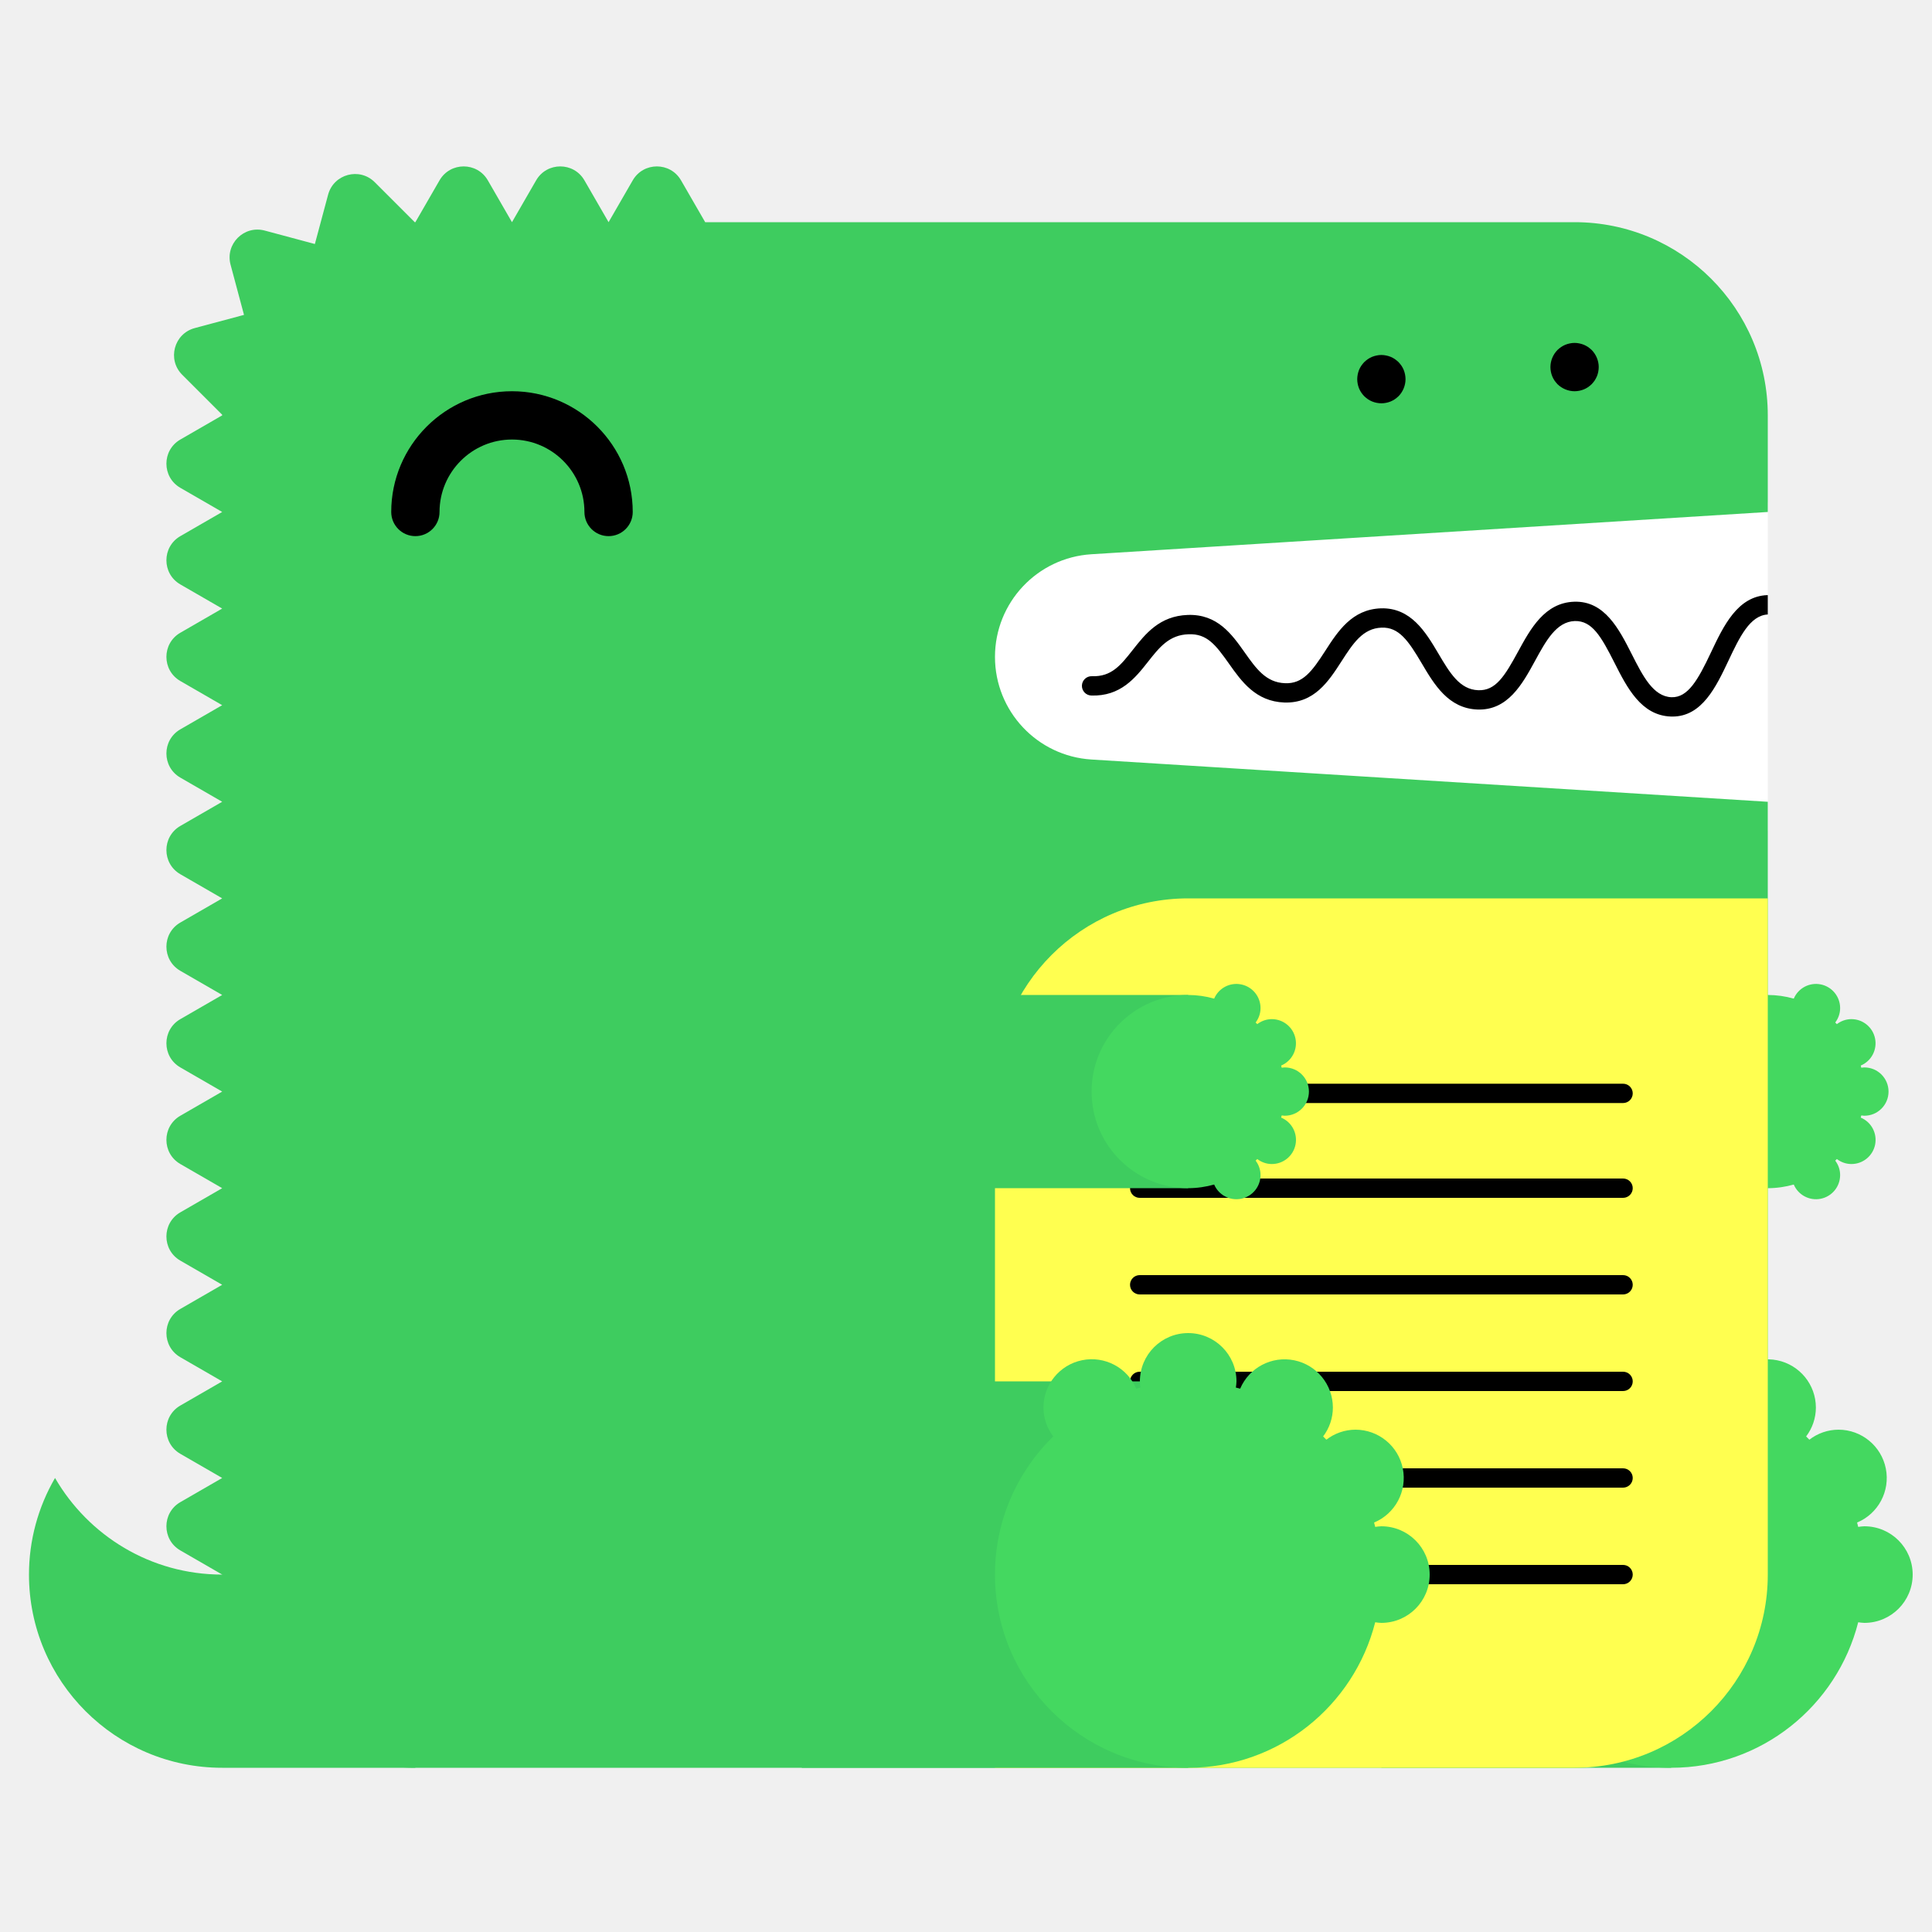
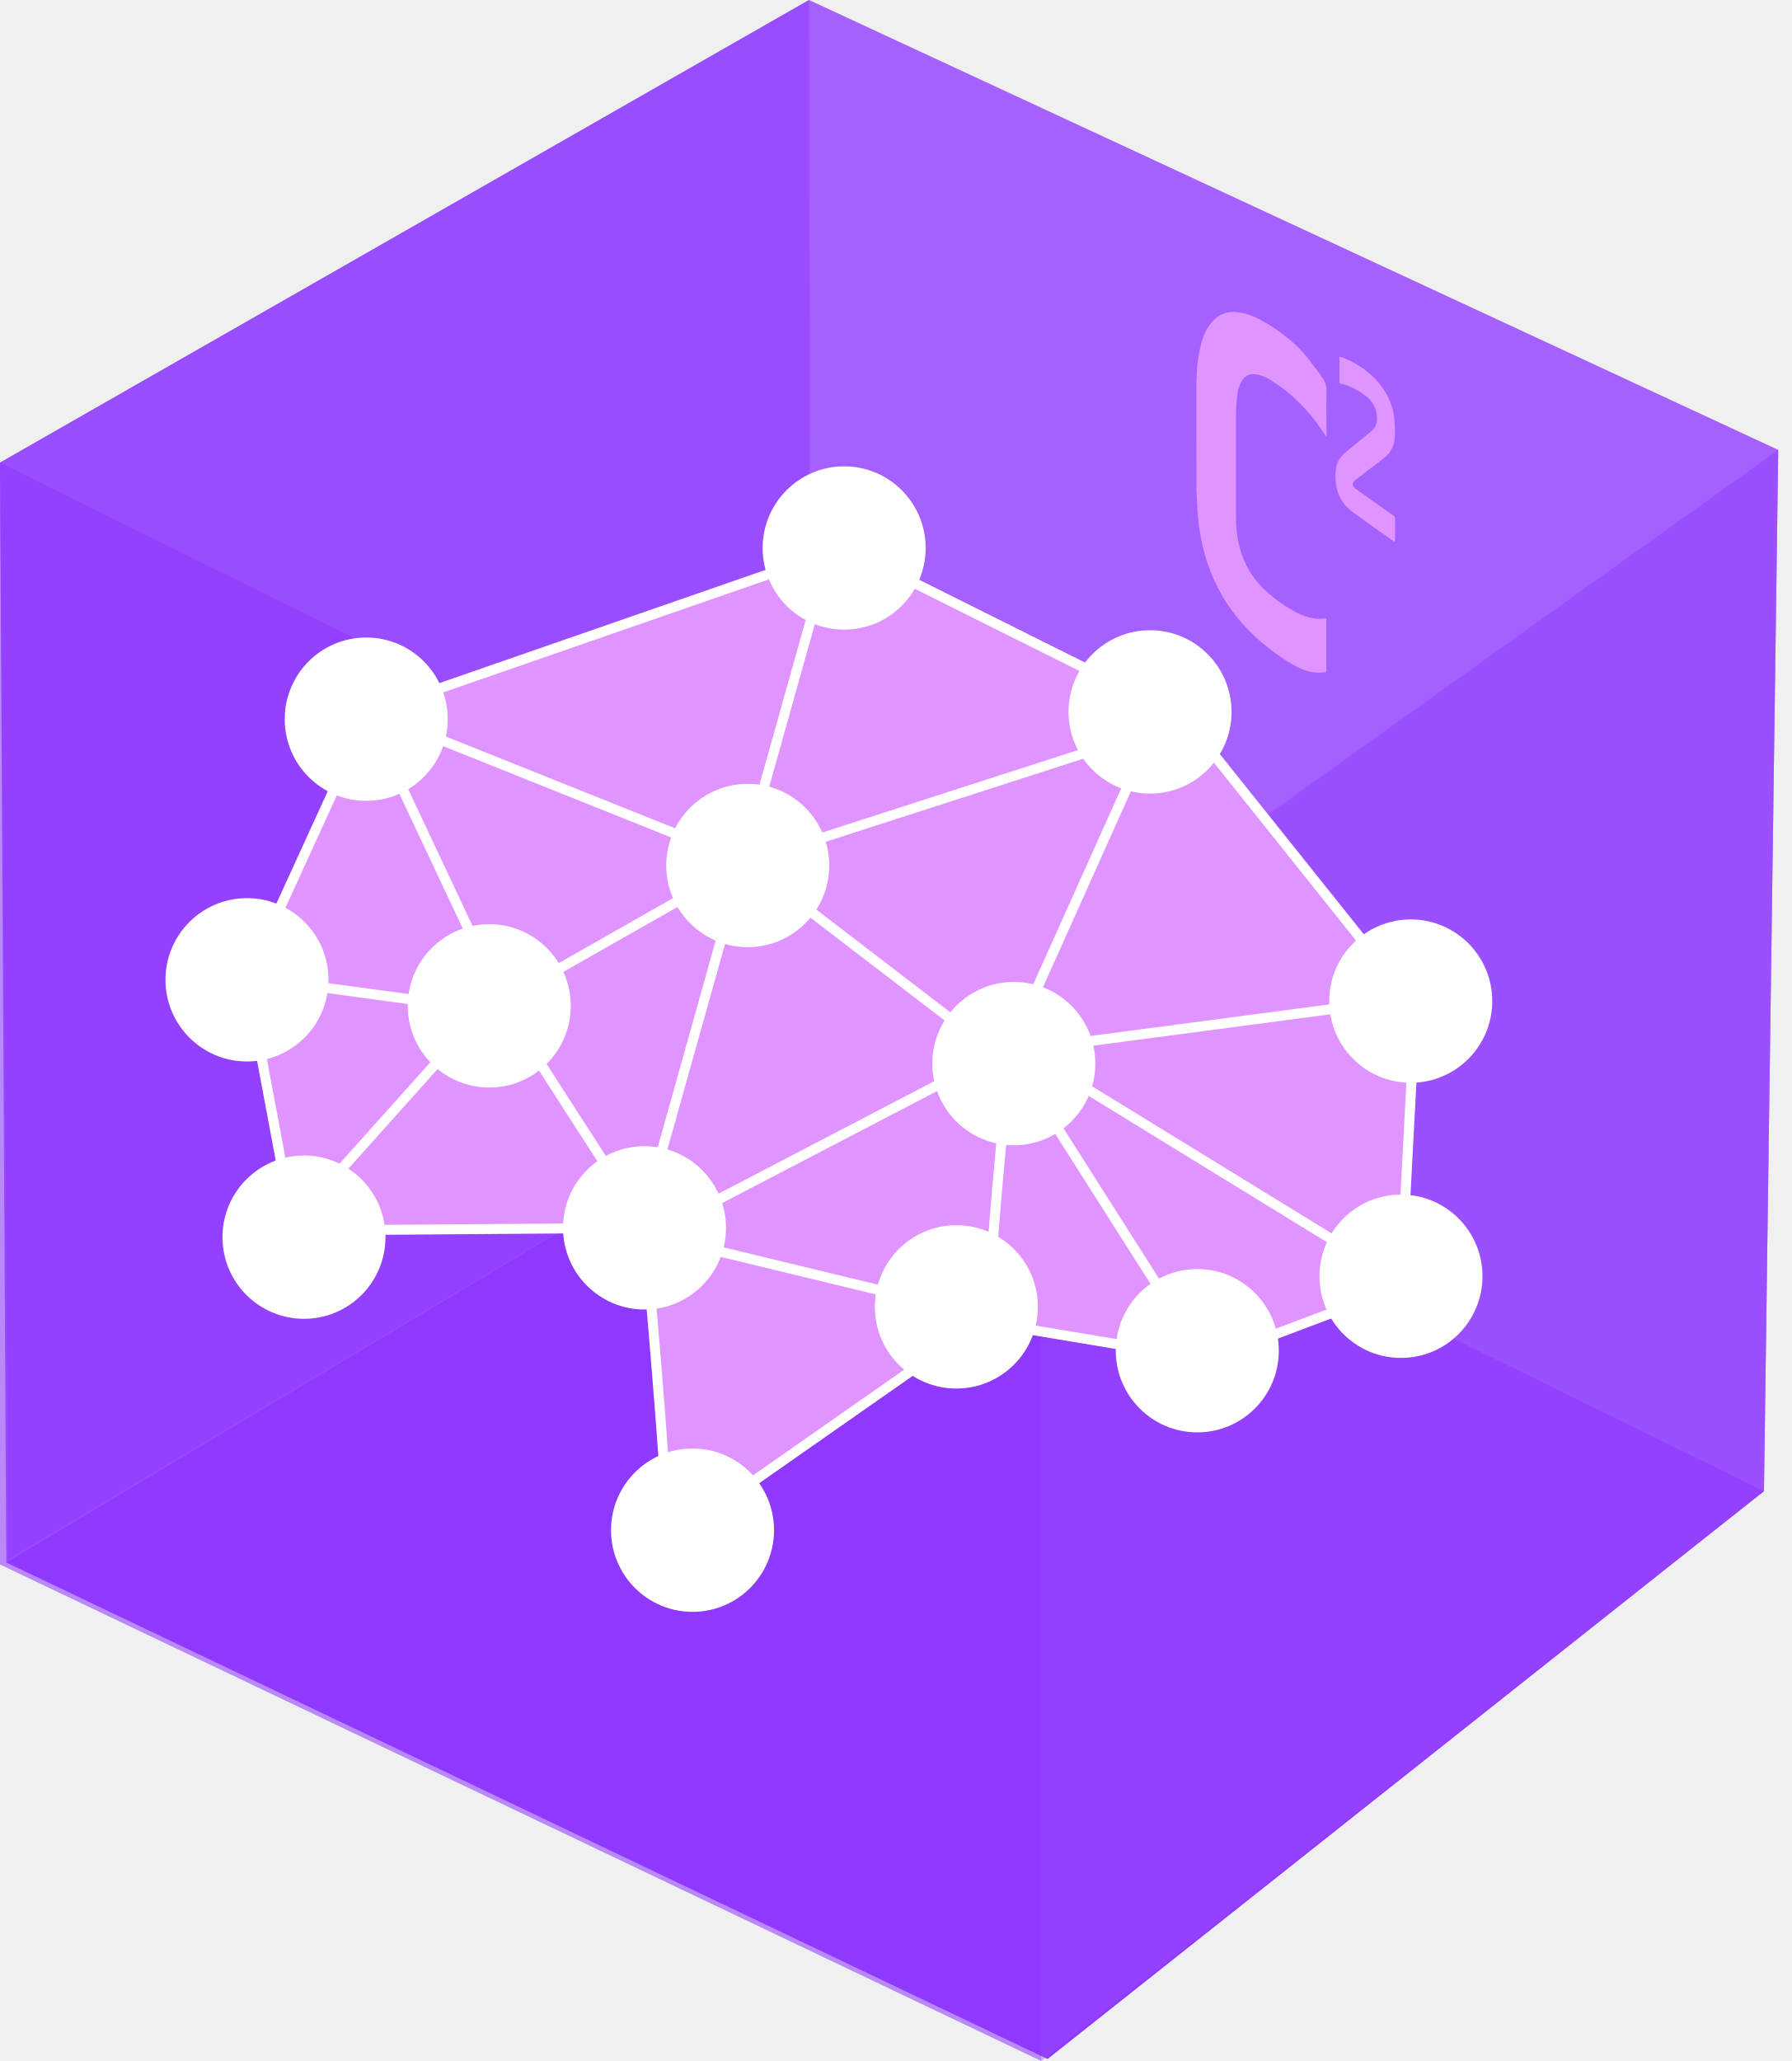
- <svg xmlns="http://www.w3.org/2000/svg" width="200" height="200" viewBox="0 0 200 200">
-   <g fill="none" fill-rule="evenodd">
-     <path fill="#FFF" d="M99 52h84v34H99z" />
-     <path d="M23 163c-7.398 0-13.843-4.027-17.303-10A19.886 19.886 0 0 0 3 163c0 11.046 8.954 20 20 20h20v-20H23z" fill="#3ECC5F" />
-     <path d="M112.98 57.376L183 53V43c0-11.046-8.954-20-20-20H73l-2.5-4.33c-1.112-1.925-3.889-1.925-5 0L63 23l-2.5-4.33c-1.111-1.925-3.889-1.925-5 0L53 23l-2.5-4.33c-1.111-1.925-3.889-1.925-5 0L43 23c-.022 0-.042.003-.065.003l-4.142-4.141c-1.57-1.571-4.252-.853-4.828 1.294l-1.369 5.104-5.192-1.392c-2.148-.575-4.111 1.389-3.535 3.536l1.39 5.193-5.102 1.367c-2.148.576-2.867 3.259-1.296 4.83l4.142 4.142c0 .021-.003.042-.003.064l-4.33 2.5c-1.925 1.111-1.925 3.889 0 5L23 53l-4.33 2.5c-1.925 1.111-1.925 3.889 0 5L23 63l-4.33 2.5c-1.925 1.111-1.925 3.889 0 5L23 73l-4.33 2.5c-1.925 1.111-1.925 3.889 0 5L23 83l-4.33 2.5c-1.925 1.111-1.925 3.889 0 5L23 93l-4.33 2.5c-1.925 1.111-1.925 3.889 0 5L23 103l-4.33 2.5c-1.925 1.111-1.925 3.889 0 5L23 113l-4.33 2.5c-1.925 1.111-1.925 3.889 0 5L23 123l-4.33 2.5c-1.925 1.111-1.925 3.889 0 5L23 133l-4.33 2.5c-1.925 1.111-1.925 3.889 0 5L23 143l-4.33 2.5c-1.925 1.111-1.925 3.889 0 5L23 153l-4.33 2.5c-1.925 1.111-1.925 3.889 0 5L23 163c0 11.046 8.954 20 20 20h120c11.046 0 20-8.954 20-20V83l-70.02-4.376A10.645 10.645 0 0 1 103 68c0-5.621 4.37-10.273 9.98-10.624" fill="#3ECC5F" />
-     <path fill="#3ECC5F" d="M143 183h30v-40h-30z" />
-     <path d="M193 158c-.219 0-.428.037-.639.064-.038-.15-.074-.301-.116-.451A5 5 0 0 0 190.32 148a4.96 4.96 0 0 0-3.016 1.036 26.531 26.531 0 0 0-.335-.336 4.955 4.955 0 0 0 1.011-2.987 5 5 0 0 0-9.599-1.959c-.148-.042-.297-.077-.445-.115.027-.211.064-.42.064-.639a5 5 0 0 0-5-5 5 5 0 0 0-5 5c0 .219.037.428.064.639-.148.038-.297.073-.445.115a4.998 4.998 0 0 0-9.599 1.959c0 1.125.384 2.151 1.011 2.987-3.717 3.632-6.031 8.693-6.031 14.3 0 11.046 8.954 20 20 20 9.339 0 17.16-6.41 19.361-15.064.211.027.42.064.639.064a5 5 0 0 0 5-5 5 5 0 0 0-5-5" fill="#44D860" />
-     <path fill="#3ECC5F" d="M153 123h30v-20h-30z" />
-     <path d="M193 115.5a2.5 2.5 0 1 0 0-5c-.109 0-.214.019-.319.032-.02-.075-.037-.15-.058-.225a2.501 2.501 0 0 0-.963-4.807c-.569 0-1.088.197-1.508.518a6.653 6.653 0 0 0-.168-.168c.314-.417.506-.931.506-1.494a2.5 2.5 0 0 0-4.8-.979A9.987 9.987 0 0 0 183 103c-5.522 0-10 4.478-10 10s4.478 10 10 10c.934 0 1.833-.138 2.69-.377a2.5 2.5 0 0 0 4.8-.979c0-.563-.192-1.077-.506-1.494.057-.055.113-.111.168-.168.42.321.939.518 1.508.518a2.5 2.5 0 0 0 .963-4.807c.021-.074.038-.15.058-.225.105.013.21.032.319.032" fill="#44D860" />
-     <path d="M63 55.5a2.5 2.5 0 0 1-2.5-2.5c0-4.136-3.364-7.5-7.5-7.5s-7.5 3.364-7.5 7.5a2.5 2.5 0 1 1-5 0c0-6.893 5.607-12.5 12.5-12.5S65.5 46.107 65.5 53a2.5 2.5 0 0 1-2.5 2.5" fill="#000" />
-     <path d="M103 183h60c11.046 0 20-8.954 20-20V93h-60c-11.046 0-20 8.954-20 20v70z" fill="#FFFF50" />
-     <path d="M168.02 124h-50.04a1 1 0 1 1 0-2h50.04a1 1 0 1 1 0 2m0 20h-50.04a1 1 0 1 1 0-2h50.04a1 1 0 1 1 0 2m0 20h-50.04a1 1 0 1 1 0-2h50.04a1 1 0 1 1 0 2m0-49.814h-50.04a1 1 0 1 1 0-2h50.04a1 1 0 1 1 0 2m0 19.814h-50.04a1 1 0 1 1 0-2h50.04a1 1 0 1 1 0 2m0 20h-50.04a1 1 0 1 1 0-2h50.04a1 1 0 1 1 0 2M183 61.611c-.012 0-.022-.006-.034-.005-3.09.105-4.552 3.196-5.842 5.923-1.346 2.85-2.387 4.703-4.093 4.647-1.889-.068-2.969-2.202-4.113-4.46-1.314-2.594-2.814-5.536-5.963-5.426-3.046.104-4.513 2.794-5.807 5.167-1.377 2.528-2.314 4.065-4.121 3.994-1.927-.07-2.951-1.805-4.136-3.813-1.321-2.236-2.848-4.75-5.936-4.664-2.994.103-4.465 2.385-5.763 4.4-1.373 2.13-2.335 3.428-4.165 3.351-1.973-.07-2.992-1.51-4.171-3.177-1.324-1.873-2.816-3.993-5.895-3.89-2.928.1-4.399 1.97-5.696 3.618-1.232 1.564-2.194 2.802-4.229 2.724a1 1 0 0 0-.072 2c3.017.101 4.545-1.8 5.872-3.487 1.177-1.496 2.193-2.787 4.193-2.855 1.926-.082 2.829 1.115 4.195 3.045 1.297 1.834 2.769 3.914 5.731 4.021 3.103.104 4.596-2.215 5.918-4.267 1.182-1.834 2.202-3.417 4.15-3.484 1.793-.067 2.769 1.35 4.145 3.681 1.297 2.197 2.766 4.686 5.787 4.796 3.125.108 4.634-2.62 5.949-5.035 1.139-2.088 2.214-4.06 4.119-4.126 1.793-.042 2.728 1.595 4.111 4.33 1.292 2.553 2.757 5.445 5.825 5.556l.169.003c3.064 0 4.518-3.075 5.805-5.794 1.139-2.41 2.217-4.68 4.067-4.773v-2z" fill="#000" />
-     <path fill="#3ECC5F" d="M83 183h40v-40H83z" />
-     <path d="M143 158c-.219 0-.428.037-.639.064-.038-.15-.074-.301-.116-.451A5 5 0 0 0 140.32 148a4.96 4.96 0 0 0-3.016 1.036 26.531 26.531 0 0 0-.335-.336 4.955 4.955 0 0 0 1.011-2.987 5 5 0 0 0-9.599-1.959c-.148-.042-.297-.077-.445-.115.027-.211.064-.42.064-.639a5 5 0 0 0-5-5 5 5 0 0 0-5 5c0 .219.037.428.064.639-.148.038-.297.073-.445.115a4.998 4.998 0 0 0-9.599 1.959c0 1.125.384 2.151 1.011 2.987-3.717 3.632-6.031 8.693-6.031 14.3 0 11.046 8.954 20 20 20 9.339 0 17.16-6.41 19.361-15.064.211.027.42.064.639.064a5 5 0 0 0 5-5 5 5 0 0 0-5-5" fill="#44D860" />
-     <path fill="#3ECC5F" d="M83 123h40v-20H83z" />
-     <path d="M133 115.5a2.5 2.5 0 1 0 0-5c-.109 0-.214.019-.319.032-.02-.075-.037-.15-.058-.225a2.501 2.501 0 0 0-.963-4.807c-.569 0-1.088.197-1.508.518a6.653 6.653 0 0 0-.168-.168c.314-.417.506-.931.506-1.494a2.5 2.5 0 0 0-4.8-.979A9.987 9.987 0 0 0 123 103c-5.522 0-10 4.478-10 10s4.478 10 10 10c.934 0 1.833-.138 2.69-.377a2.5 2.5 0 0 0 4.8-.979c0-.563-.192-1.077-.506-1.494.057-.055.113-.111.168-.168.42.321.939.518 1.508.518a2.5 2.5 0 0 0 .963-4.807c.021-.074.038-.15.058-.225.105.013.21.032.319.032" fill="#44D860" />
-     <path d="M143 41.75c-.16 0-.33-.02-.49-.05a2.52 2.52 0 0 1-.47-.14c-.15-.06-.29-.14-.431-.23-.13-.09-.259-.2-.38-.31-.109-.12-.219-.24-.309-.38s-.17-.28-.231-.43a2.619 2.619 0 0 1-.189-.96c0-.16.02-.33.05-.49.03-.16.08-.31.139-.47.061-.15.141-.29.231-.43.09-.13.2-.26.309-.38.121-.11.25-.22.38-.31.141-.09.281-.17.431-.23.149-.06.31-.11.47-.14.32-.07.65-.07.98 0 .159.03.32.08.47.14.149.06.29.14.43.23.13.09.259.2.38.31.11.12.22.25.31.38.09.14.17.28.23.43.06.16.11.31.14.47.029.16.05.33.05.49 0 .66-.271 1.31-.73 1.77-.121.11-.25.22-.38.31-.14.09-.281.17-.43.23a2.565 2.565 0 0 1-.96.19m20-1.25c-.66 0-1.3-.27-1.771-.73a3.802 3.802 0 0 1-.309-.38c-.09-.14-.17-.28-.231-.43a2.619 2.619 0 0 1-.189-.96c0-.66.27-1.3.729-1.77.121-.11.25-.22.38-.31.141-.09.281-.17.431-.23.149-.06.31-.11.47-.14.32-.07.66-.07.98 0 .159.03.32.08.47.14.149.06.29.14.43.23.13.09.259.2.38.31.459.47.73 1.11.73 1.77 0 .16-.021.33-.05.49-.03.16-.08.32-.14.47-.07.15-.14.29-.23.43-.09.13-.2.26-.31.38-.121.11-.25.22-.38.31-.14.09-.281.17-.43.23a2.565 2.565 0 0 1-.96.19" fill="#000" />
-   </g>
+ <svg xmlns="http://www.w3.org/2000/svg" width="100" height="115" viewBox="0 0 100 115" fill="none">
+   <path d="M98.439 83.206L0.352 87.186L0 25.816L45.151 0L99.235 25.102L98.439 83.206Z" fill="#A561FF" />
+   <path d="M0 25.816L45.151 0L45.245 60.34L0.463 86.994L0 25.816Z" fill="#9A4DFF" />
+   <path opacity="0.36" d="M99.235 25.102L58.459 54.202V114.61L98.439 83.206L99.235 25.102Z" fill="#8F39FF" />
+   <path d="M0.352 87.185L48.254 58.541L98.438 83.206L58.459 114.89L0.352 87.185Z" fill="#8F39FF" />
+   <path opacity="0.4" d="M99.234 25.102L58.106 54.591V115L98.438 83.206L99.234 25.102Z" fill="#994CFF" />
+   <path d="M66.76 21.445C66.765 21.35 66.774 21.257 66.776 21.162C66.778 20.473 66.87 19.788 67.049 19.123C67.161 18.672 67.38 18.256 67.687 17.908C68.096 17.463 68.601 17.338 69.181 17.435C69.76 17.532 70.291 17.797 70.788 18.103C71.313 18.424 71.806 18.794 72.262 19.207C72.862 19.753 73.313 20.417 73.789 21.063C73.956 21.285 74.04 21.558 74.026 21.835C74.009 22.645 74.026 23.456 74.026 24.267V24.378C73.908 24.205 73.804 24.045 73.693 23.893C73.174 23.137 72.553 22.456 71.847 21.871C71.548 21.628 71.226 21.411 70.905 21.203C70.651 21.029 70.36 20.919 70.055 20.881C69.914 20.858 69.77 20.878 69.641 20.938C69.512 20.997 69.403 21.093 69.328 21.214C69.169 21.461 69.073 21.743 69.049 22.035C69.005 22.393 68.981 22.752 68.976 23.112C68.97 25.041 68.97 26.972 68.976 28.907C68.97 29.596 69.078 30.28 69.295 30.933C69.569 31.721 70.037 32.426 70.657 32.983C71.111 33.404 71.614 33.768 72.156 34.067C72.555 34.309 73.001 34.466 73.464 34.526C73.627 34.531 73.79 34.526 73.953 34.51C73.975 34.509 73.997 34.506 74.019 34.502V37.506C73.853 37.514 73.686 37.532 73.518 37.529C72.982 37.516 72.51 37.306 72.06 37.036C71.493 36.692 70.953 36.304 70.447 35.875C69.808 35.344 69.237 34.737 68.745 34.067C67.971 33.002 67.421 31.791 67.126 30.507C66.966 29.833 66.864 29.146 66.821 28.454C66.801 28.13 66.792 27.805 66.778 27.481C66.778 27.449 66.769 27.417 66.765 27.384L66.76 21.445Z" fill="#E094FF" />
+   <path d="M77.842 30.244L77.756 30.191C77.031 29.675 76.3 29.168 75.583 28.643C75.156 28.332 74.805 27.954 74.647 27.429C74.517 26.988 74.491 26.523 74.57 26.07C74.638 25.67 74.89 25.395 75.191 25.153C75.642 24.788 76.086 24.415 76.539 24.053C76.802 23.841 76.861 23.564 76.843 23.247C76.83 23.016 76.765 22.791 76.652 22.588C76.539 22.386 76.382 22.212 76.193 22.08C75.839 21.798 75.436 21.585 75.004 21.451C74.939 21.431 74.87 21.424 74.805 21.403C74.782 21.395 74.749 21.365 74.749 21.345C74.749 20.869 74.749 20.392 74.749 19.898C74.849 19.931 74.94 19.953 75.024 19.988C76.072 20.434 76.921 21.113 77.456 22.139C77.647 22.522 77.767 22.937 77.809 23.363C77.852 23.73 77.86 24.1 77.832 24.469C77.815 24.688 77.751 24.901 77.643 25.093C77.536 25.285 77.389 25.452 77.211 25.581C76.811 25.895 76.401 26.197 75.996 26.505C75.858 26.609 75.721 26.713 75.586 26.822C75.56 26.843 75.538 26.869 75.523 26.898C75.507 26.928 75.498 26.96 75.495 26.994C75.492 27.027 75.496 27.061 75.507 27.092C75.518 27.124 75.536 27.153 75.558 27.178C75.624 27.247 75.696 27.309 75.774 27.363C76.436 27.834 77.099 28.304 77.763 28.771C77.792 28.788 77.815 28.813 77.831 28.842C77.847 28.872 77.854 28.905 77.852 28.939C77.852 29.338 77.852 29.738 77.852 30.137C77.847 30.168 77.844 30.199 77.842 30.244Z" fill="#E094FF" />
+   <path opacity="0.57" d="M0 25.816L58.107 54.592V115L0 87.296V25.816Z" fill="#8F39FF" />
+   <path d="M37.228 86.016C37.467 85.153 35.968 68.513 35.968 68.513L16.405 68.653L13.784 54.667L20.599 39.77L47.109 30.572L66.099 40.045L78.986 56.177L78.162 71.804L67.448 75.852L54.776 73.738L37.228 86.016Z" fill="#E094FF" />
+   <path d="M36.755 86.685L36.961 85.942C37.117 85.274 36.31 75.419 35.715 68.791L16.169 68.937L13.494 54.634L20.396 39.548L20.507 39.509L47.125 30.27L47.23 30.322L66.274 39.823L66.311 39.871L79.266 56.085V56.196L78.432 72.005L67.48 76.139L54.845 74.035L36.755 86.685ZM36.222 68.231L36.244 68.486C36.384 70.031 37.495 82.445 37.526 85.468L54.709 73.452L67.42 75.566L77.893 71.612L78.702 56.273L65.919 40.272L47.09 30.877L20.802 40L14.073 54.709L16.636 68.38L36.222 68.231Z" fill="white" />
+   <path d="M35.066 69.856L40.967 48.813L27.033 56.734L17.261 67.644L16.848 67.273L26.685 56.294L26.724 56.272L41.185 48.052L45.68 32.031L46.214 32.181L41.845 47.757L64.819 40.349L56.612 58.63L35.066 69.856ZM41.653 48.422L35.947 68.769L56.181 58.22L63.796 41.255L41.758 48.363L41.653 48.422Z" fill="white" />
+   <path d="M65.395 73.509L56.57 59.624C56.094 64.275 55.468 71.05 55.602 71.6L55.079 71.786C54.836 71.142 55.799 61.662 56.1 58.77L56.183 57.977L65.863 73.207L65.395 73.509Z" fill="white" />
+   <path d="M74.769 69.754L56.295 58.409L75.885 55.818L75.957 56.37L57.922 58.755L75.061 69.28L74.769 69.754Z" fill="white" />
+   <path d="M53.748 57.735L41.508 48.352L21.74 40.436L21.946 39.92L41.784 47.863L41.815 47.887L54.085 57.293L53.748 57.735Z" fill="white" />
+   <path d="M35 67.374L28.148 56.742L28.14 56.725L20.94 41.434L21.442 41.197L28.635 56.471L35.466 67.071L35 67.374Z" fill="white" />
+   <path d="M15.407 54.464L15.332 55.016L25.072 56.337L25.146 55.785L15.407 54.464Z" fill="white" />
+   <path d="M38.571 69.162L38.44 69.703L50.38 72.59L50.51 72.049L38.571 69.162Z" fill="white" />
+   <path d="M41.727 52.85C44.24 52.85 46.276 50.81 46.276 48.293C46.276 45.776 44.24 43.736 41.727 43.736C39.215 43.736 37.179 45.776 37.179 48.293C37.179 50.81 39.215 52.85 41.727 52.85Z" fill="white" />
+   <path d="M56.577 63.903C59.089 63.903 61.126 61.863 61.126 59.346C61.126 56.829 59.089 54.789 56.577 54.789C54.065 54.789 52.028 56.829 52.028 59.346C52.028 61.863 54.065 63.903 56.577 63.903Z" fill="white" />
+   <path d="M27.304 60.682C29.816 60.682 31.852 58.642 31.852 56.125C31.852 53.609 29.816 51.568 27.304 51.568C24.791 51.568 22.755 53.609 22.755 56.125C22.755 58.642 24.791 60.682 27.304 60.682Z" fill="white" />
+   <path d="M47.108 35.133C49.62 35.133 51.657 33.093 51.657 30.576C51.657 28.06 49.62 26.02 47.108 26.02C44.596 26.02 42.56 28.06 42.56 30.576C42.56 33.093 44.596 35.133 47.108 35.133Z" fill="white" />
+   <path d="M64.179 44.28C66.691 44.28 68.727 42.24 68.727 39.723C68.727 37.206 66.691 35.166 64.179 35.166C61.666 35.166 59.63 37.206 59.63 39.723C59.63 42.24 61.666 44.28 64.179 44.28Z" fill="white" />
+   <path d="M78.727 60.417C81.24 60.417 83.276 58.376 83.276 55.86C83.276 53.343 81.24 51.303 78.727 51.303C76.215 51.303 74.179 53.343 74.179 55.86C74.179 58.376 76.215 60.417 78.727 60.417Z" fill="white" />
+   <path d="M78.183 75.77C80.695 75.77 82.731 73.73 82.731 71.213C82.731 68.697 80.695 66.656 78.183 66.656C75.67 66.656 73.634 68.697 73.634 71.213C73.634 73.73 75.67 75.77 78.183 75.77Z" fill="white" />
+   <path d="M66.816 79.924C69.328 79.924 71.365 77.884 71.365 75.368C71.365 72.851 69.328 70.811 66.816 70.811C64.304 70.811 62.268 72.851 62.268 75.368C62.268 77.884 64.304 79.924 66.816 79.924Z" fill="white" />
+   <path d="M20.437 44.686C22.95 44.686 24.986 42.646 24.986 40.129C24.986 37.612 22.95 35.572 20.437 35.572C17.925 35.572 15.889 37.612 15.889 40.129C15.889 42.646 17.925 44.686 20.437 44.686Z" fill="white" />
+   <path d="M35.968 73.069C38.48 73.069 40.516 71.029 40.516 68.512C40.516 65.995 38.48 63.955 35.968 63.955C33.456 63.955 31.419 65.995 31.419 68.512C31.419 71.029 33.456 73.069 35.968 73.069Z" fill="white" />
+   <path d="M53.37 77.479C55.882 77.479 57.919 75.439 57.919 72.922C57.919 70.405 55.882 68.365 53.37 68.365C50.858 68.365 48.821 70.405 48.821 72.922C48.821 75.439 50.858 77.479 53.37 77.479Z" fill="white" />
+   <path d="M38.647 89.938C41.16 89.938 43.196 87.898 43.196 85.381C43.196 82.864 41.16 80.824 38.647 80.824C36.135 80.824 34.099 82.864 34.099 85.381C34.099 87.898 36.135 89.938 38.647 89.938Z" fill="white" />
+   <path d="M16.964 73.588C19.476 73.588 21.512 71.548 21.512 69.031C21.512 66.515 19.476 64.475 16.964 64.475C14.452 64.475 12.415 66.515 12.415 69.031C12.415 71.548 14.452 73.588 16.964 73.588Z" fill="white" />
+   <path d="M13.783 59.229C16.295 59.229 18.332 57.189 18.332 54.672C18.332 52.155 16.295 50.115 13.783 50.115C11.271 50.115 9.234 52.155 9.234 54.672C9.234 57.189 11.271 59.229 13.783 59.229Z" fill="white" />
</svg>
